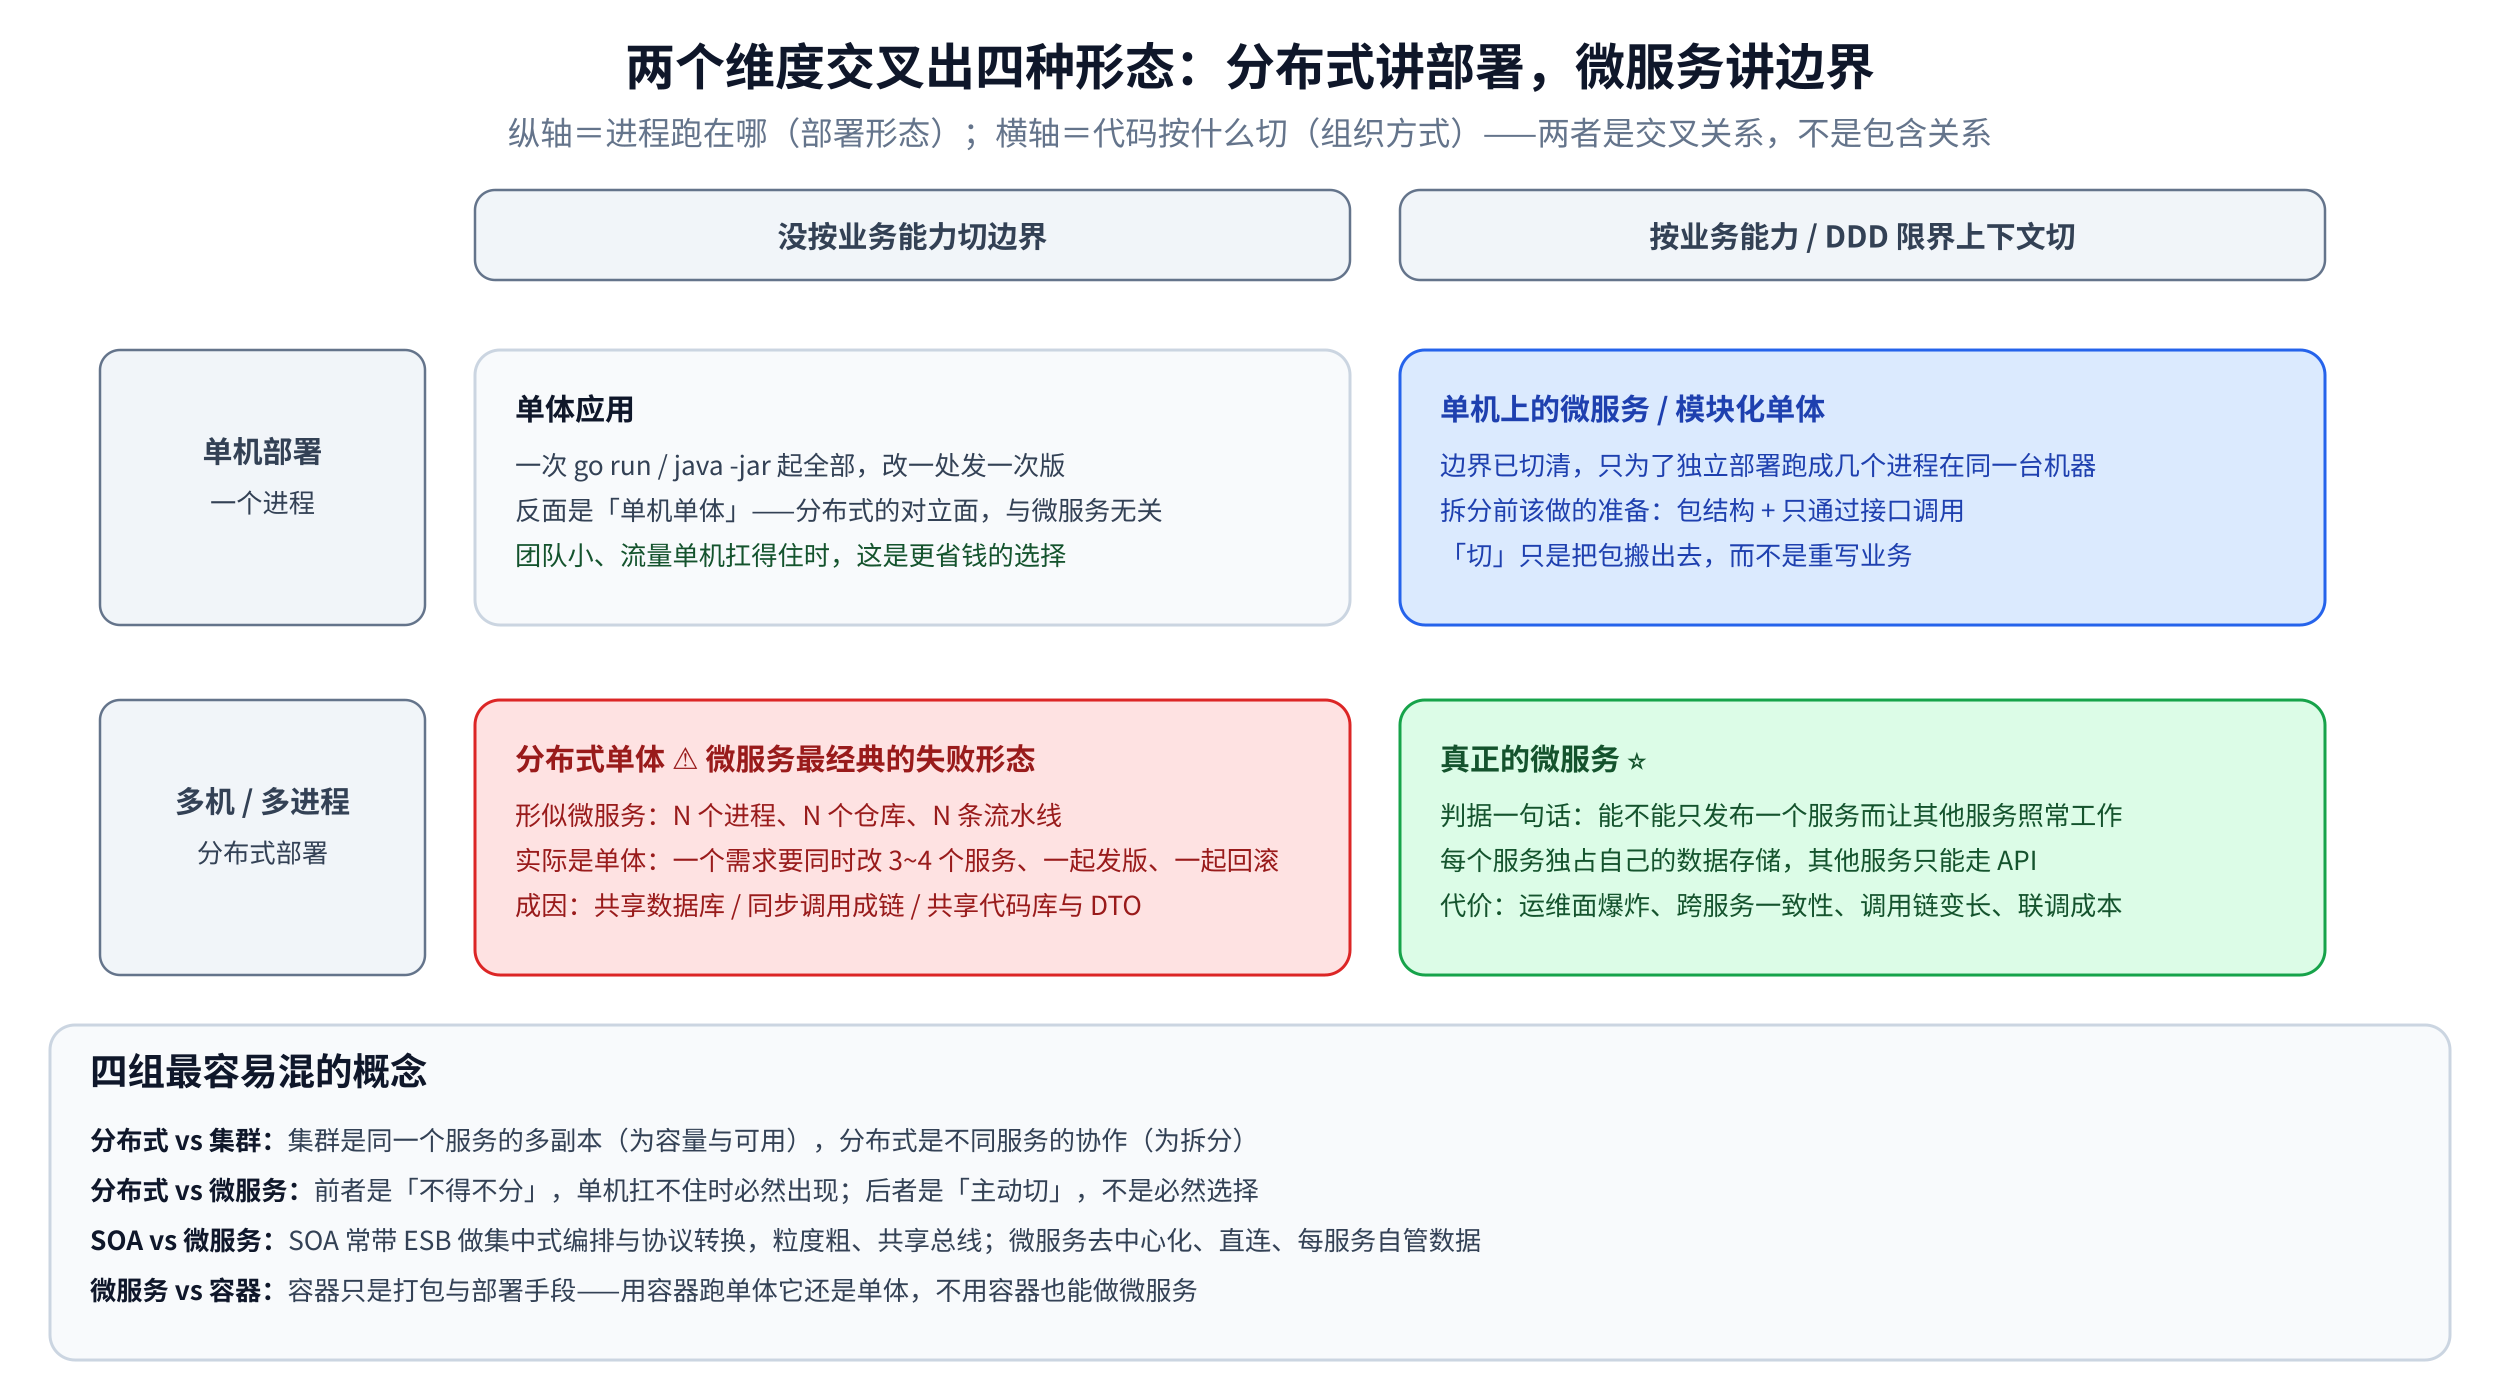
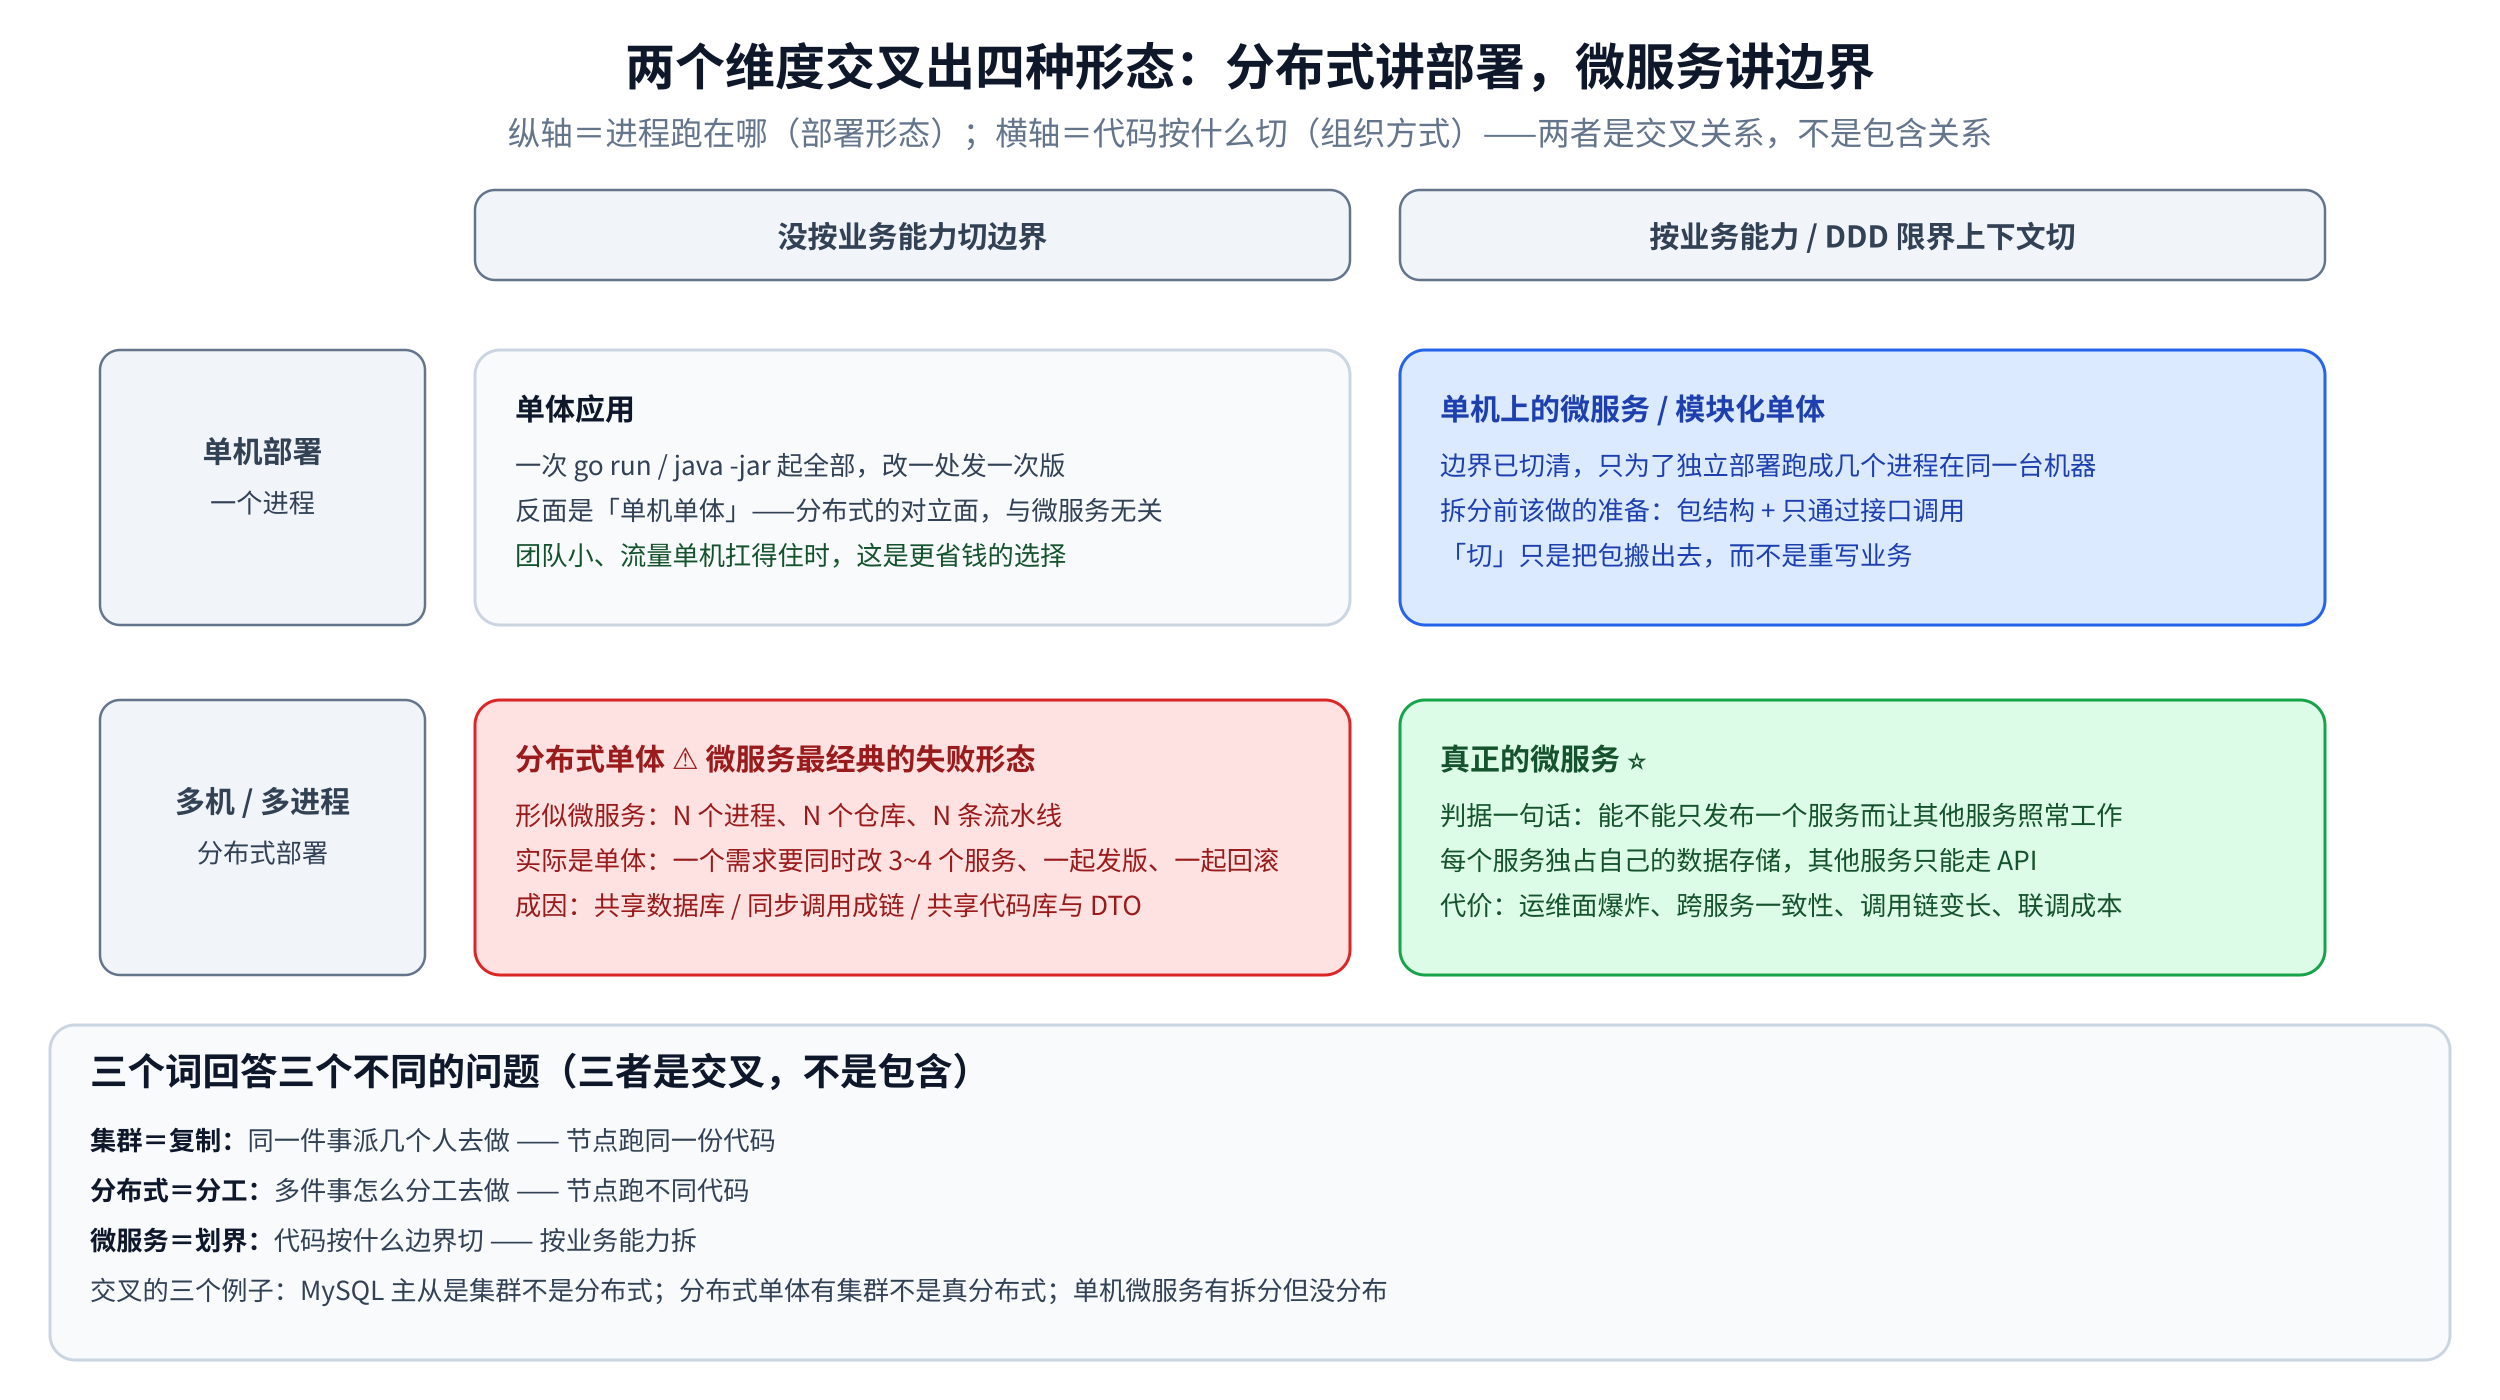
<svg xmlns="http://www.w3.org/2000/svg" viewBox="0 0 1000 560" width="1000" height="560" font-family="Microsoft YaHei, PingFang SC, Noto Sans CJK SC, sans-serif">
  <rect x="0" y="0" width="1000" height="560" fill="#ffffff" />
  <text x="500" y="34" font-size="20" font-weight="bold" fill="#0f172a" text-anchor="middle">两个维度交叉出四种形态：分布式讲部署，微服务讲边界</text>
  <text x="500" y="58" font-size="13" fill="#64748b" text-anchor="middle">纵轴＝进程跑在哪（部署形态）；横轴＝代码按什么切（组织方式）——两者是交叉关系，不是包含关系</text>
  <rect x="190" y="76" width="350" height="36" fill="#f1f5f9" stroke="#64748b" stroke-width="1" rx="8" />
  <text x="365" y="99" font-size="12" font-weight="bold" fill="#334155" text-anchor="middle">没按业务能力切边界</text>
  <rect x="560" y="76" width="370" height="36" fill="#f1f5f9" stroke="#64748b" stroke-width="1" rx="8" />
  <text x="745" y="99" font-size="12" font-weight="bold" fill="#334155" text-anchor="middle">按业务能力 / DDD 限界上下文切</text>
  <rect x="40" y="140" width="130" height="110" fill="#f1f5f9" stroke="#64748b" stroke-width="1" rx="8" />
  <text x="105" y="185" font-size="12" font-weight="bold" fill="#334155" text-anchor="middle">单机部署</text>
  <text x="105" y="205" font-size="10.5" fill="#334155" text-anchor="middle">一个进程</text>
  <rect x="40" y="280" width="130" height="110" fill="#f1f5f9" stroke="#64748b" stroke-width="1" rx="8" />
  <text x="105" y="325" font-size="12" font-weight="bold" fill="#334155" text-anchor="middle">多机 / 多进程</text>
  <text x="105" y="345" font-size="10.5" fill="#334155" text-anchor="middle">分布式部署</text>
  <rect x="190" y="140" width="350" height="110" fill="#f8fafc" stroke="#cbd5e1" stroke-width="1.2" rx="10" />
  <text x="206" y="168" font-size="12" font-weight="bold" fill="#0f172a">单体应用</text>
  <text x="206" y="190" font-size="10.5" fill="#334155">一次 go run / java -jar 起全部，改一处发一次版</text>
  <text x="206" y="208" font-size="10.5" fill="#334155">反面是「单机单体」——分布式的对立面，与微服务无关</text>
  <text x="206" y="226" font-size="10.5" fill="#14532d">团队小、流量单机扛得住时，这是更省钱的选择</text>
  <rect x="560" y="140" width="370" height="110" fill="#dbeafe" stroke="#2563eb" stroke-width="1.2" rx="10" />
  <text x="576" y="168" font-size="12" font-weight="bold" fill="#1e40af">单机上的微服务 / 模块化单体</text>
  <text x="576" y="190" font-size="10.5" fill="#1e40af">边界已切清，只为了独立部署跑成几个进程在同一台机器</text>
  <text x="576" y="208" font-size="10.5" fill="#1e40af">拆分前该做的准备：包结构 + 只通过接口调用</text>
  <text x="576" y="226" font-size="10.5" fill="#1e40af">「切」只是把包搬出去，而不是重写业务</text>
  <rect x="190" y="280" width="350" height="110" fill="#fee2e2" stroke="#dc2626" stroke-width="1.2" rx="10" />
  <text x="206" y="308" font-size="12" font-weight="bold" fill="#991b1b">分布式单体 ⚠️ 微服务最经典的失败形态</text>
  <text x="206" y="330" font-size="10.5" fill="#991b1b">形似微服务：N 个进程、N 个仓库、N 条流水线</text>
  <text x="206" y="348" font-size="10.5" fill="#991b1b">实际是单体：一个需求要同时改 3~4 个服务、一起发版、一起回滚</text>
  <text x="206" y="366" font-size="10.5" fill="#991b1b">成因：共享数据库 / 同步调用成链 / 共享代码库与 DTO</text>
  <rect x="560" y="280" width="370" height="110" fill="#dcfce7" stroke="#16a34a" stroke-width="1.2" rx="10" />
  <text x="576" y="308" font-size="12" font-weight="bold" fill="#14532d">真正的微服务 ⭐</text>
  <text x="576" y="330" font-size="10.5" fill="#14532d">判据一句话：能不能只发布一个服务而让其他服务照常工作</text>
  <text x="576" y="348" font-size="10.5" fill="#14532d">每个服务独占自己的数据存储，其他服务只能走 API</text>
  <text x="576" y="366" font-size="10.5" fill="#14532d">代价：运维面爆炸、跨服务一致性、调用链变长、联调成本</text>
  <g transform="translate(20,410)">
    <rect x="0" y="0" width="960" height="134" fill="#f8fafc" stroke="#cbd5e1" stroke-width="1.2" rx="10" />
-     <text x="16" y="24" font-size="15" font-weight="bold" fill="#0f172a">四组最容易混的概念</text>
+     <text x="16" y="24" font-size="15" font-weight="bold" fill="#0f172a">三个词回答三个不同的问题（三者是交叉，不是包含）</text>
    <text x="16" y="50" font-size="10.5" fill="#334155">
-       <tspan font-weight="bold" fill="#0f172a">分布式 vs 集群：</tspan>集群是同一个服务的多副本（为容量与可用），分布式是不同服务的协作（为拆分）</text>
+       <tspan font-weight="bold" fill="#0f172a">集群＝复制：</tspan>同一件事派几个人去做 —— 节点跑同一份代码</text>
    <text x="16" y="70" font-size="10.5" fill="#334155">
-       <tspan font-weight="bold" fill="#0f172a">分布式 vs 微服务：</tspan>前者是「不得不分」，单机扛不住时必然出现；后者是「主动切」，不是必然选择</text>
+       <tspan font-weight="bold" fill="#0f172a">分布式＝分工：</tspan>多件事怎么分工去做 —— 节点跑不同代码</text>
    <text x="16" y="90" font-size="10.5" fill="#334155">
-       <tspan font-weight="bold" fill="#0f172a">SOA vs 微服务：</tspan>SOA 常带 ESB 做集中式编排与协议转换，粒度粗、共享总线；微服务去中心化、直连、每服务自管数据</text>
-     <text x="16" y="110" font-size="10.5" fill="#334155">
-       <tspan font-weight="bold" fill="#0f172a">微服务 vs 容器：</tspan>容器只是打包与部署手段——用容器跑单体它还是单体，不用容器也能做微服务</text>
+       <tspan font-weight="bold" fill="#0f172a">微服务＝划界：</tspan>代码按什么边界切 —— 按业务能力拆</text>
+     <text x="16" y="110" font-size="10.5" fill="#334155">交叉的三个例子：MySQL 主从是集群不是分布式；分布式单体有集群不是真分布式；单机微服务有拆分但没分布</text>
  </g>
</svg>
